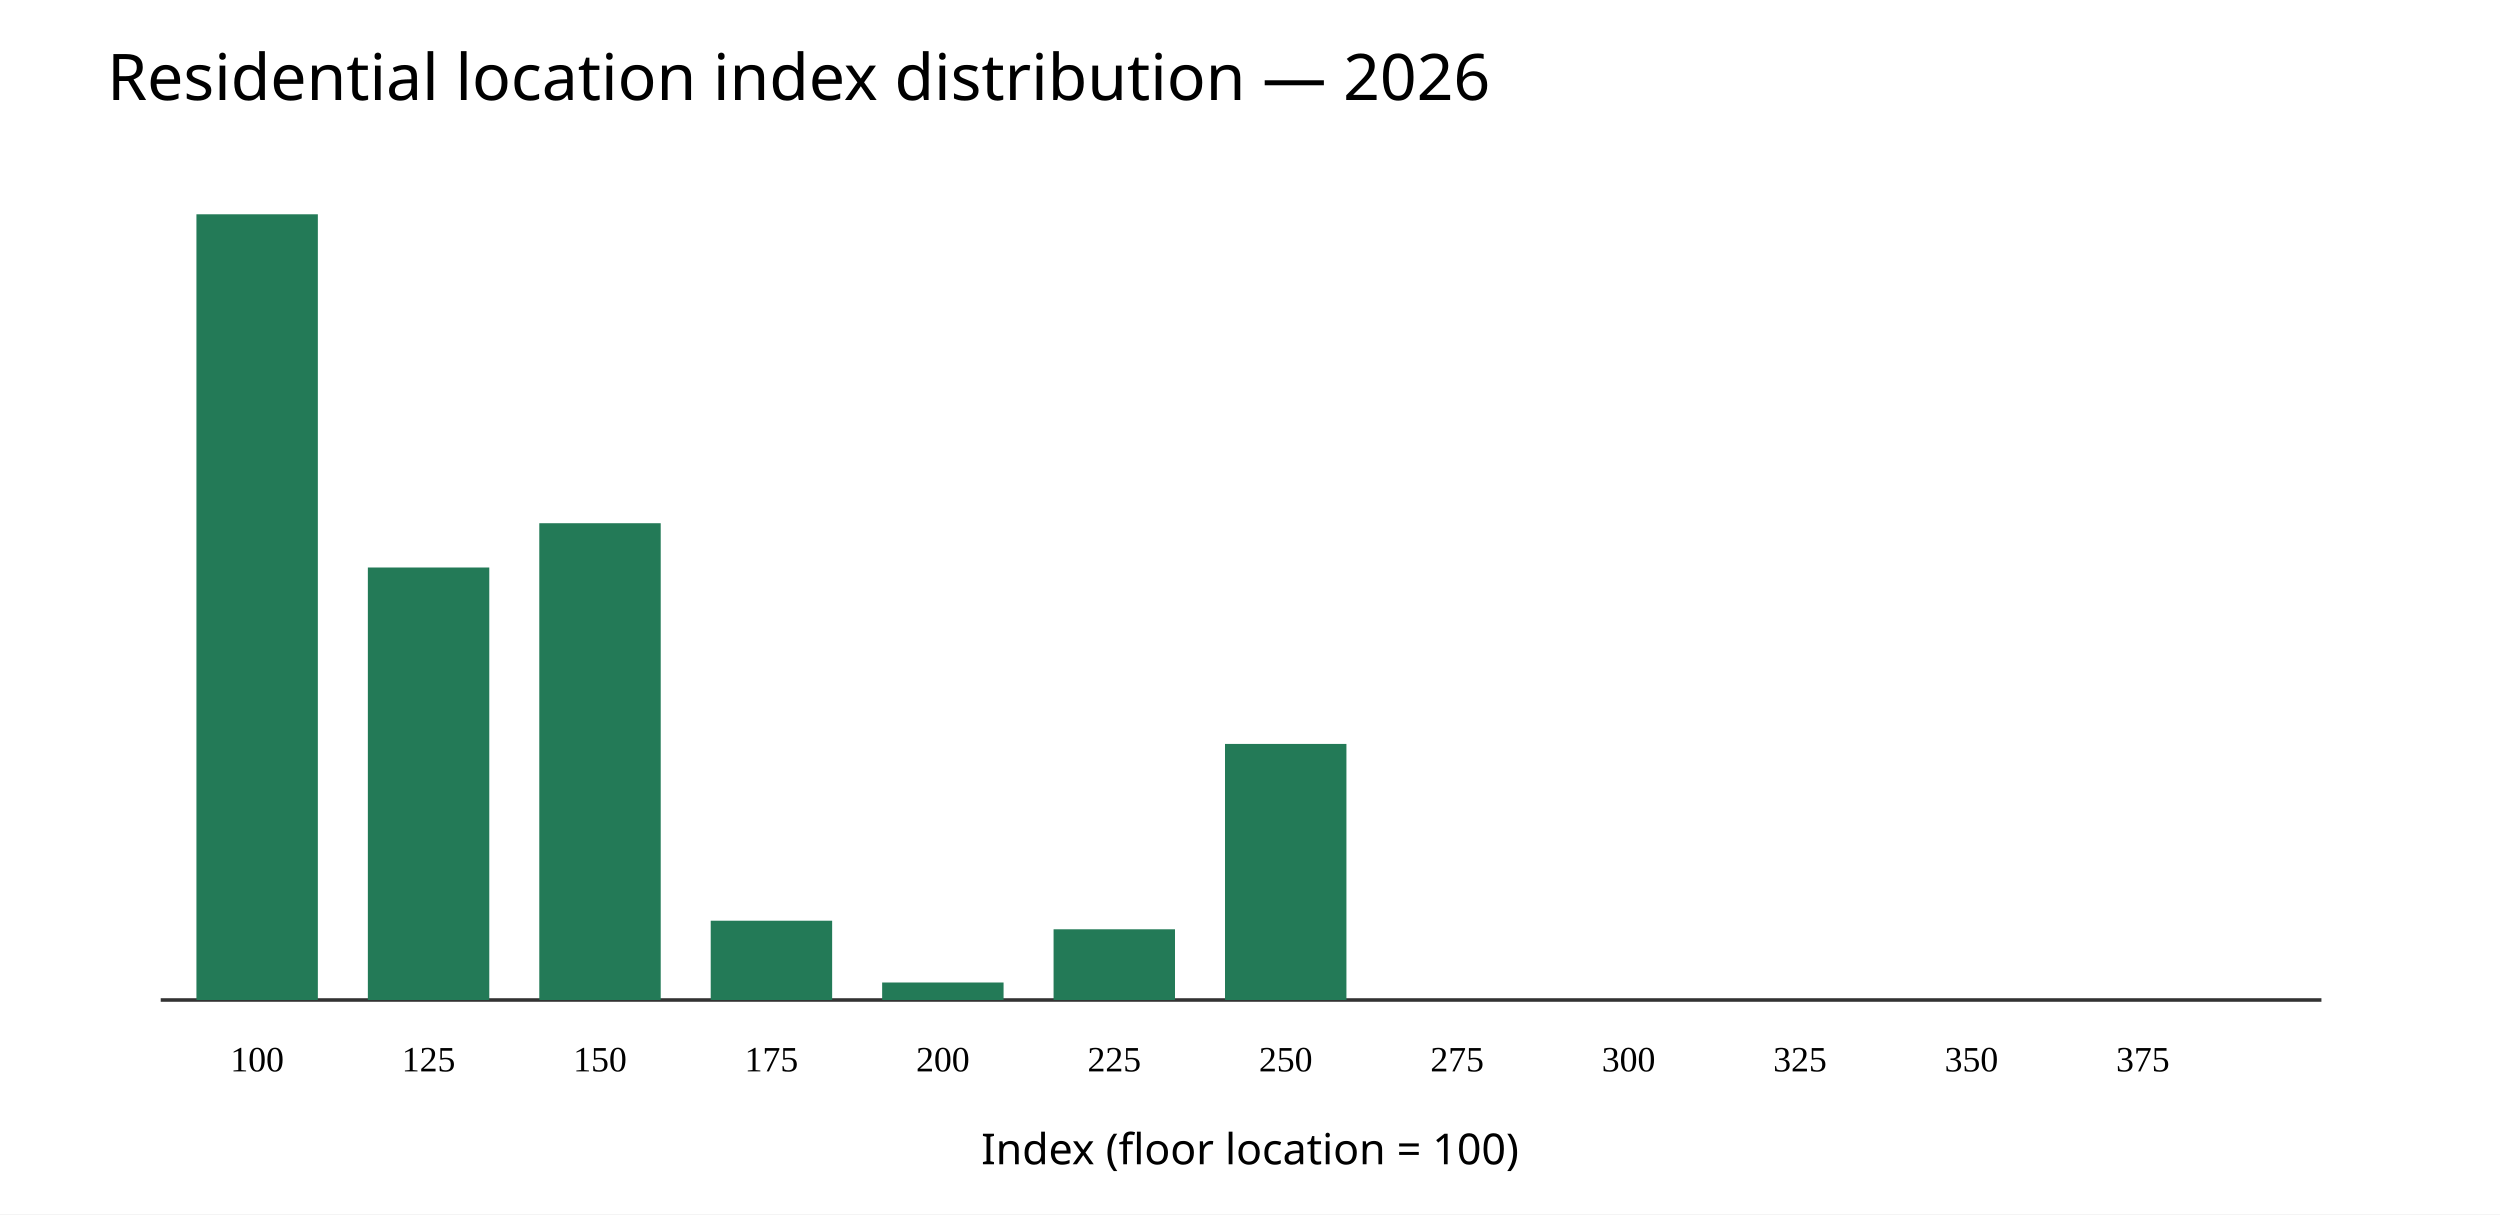
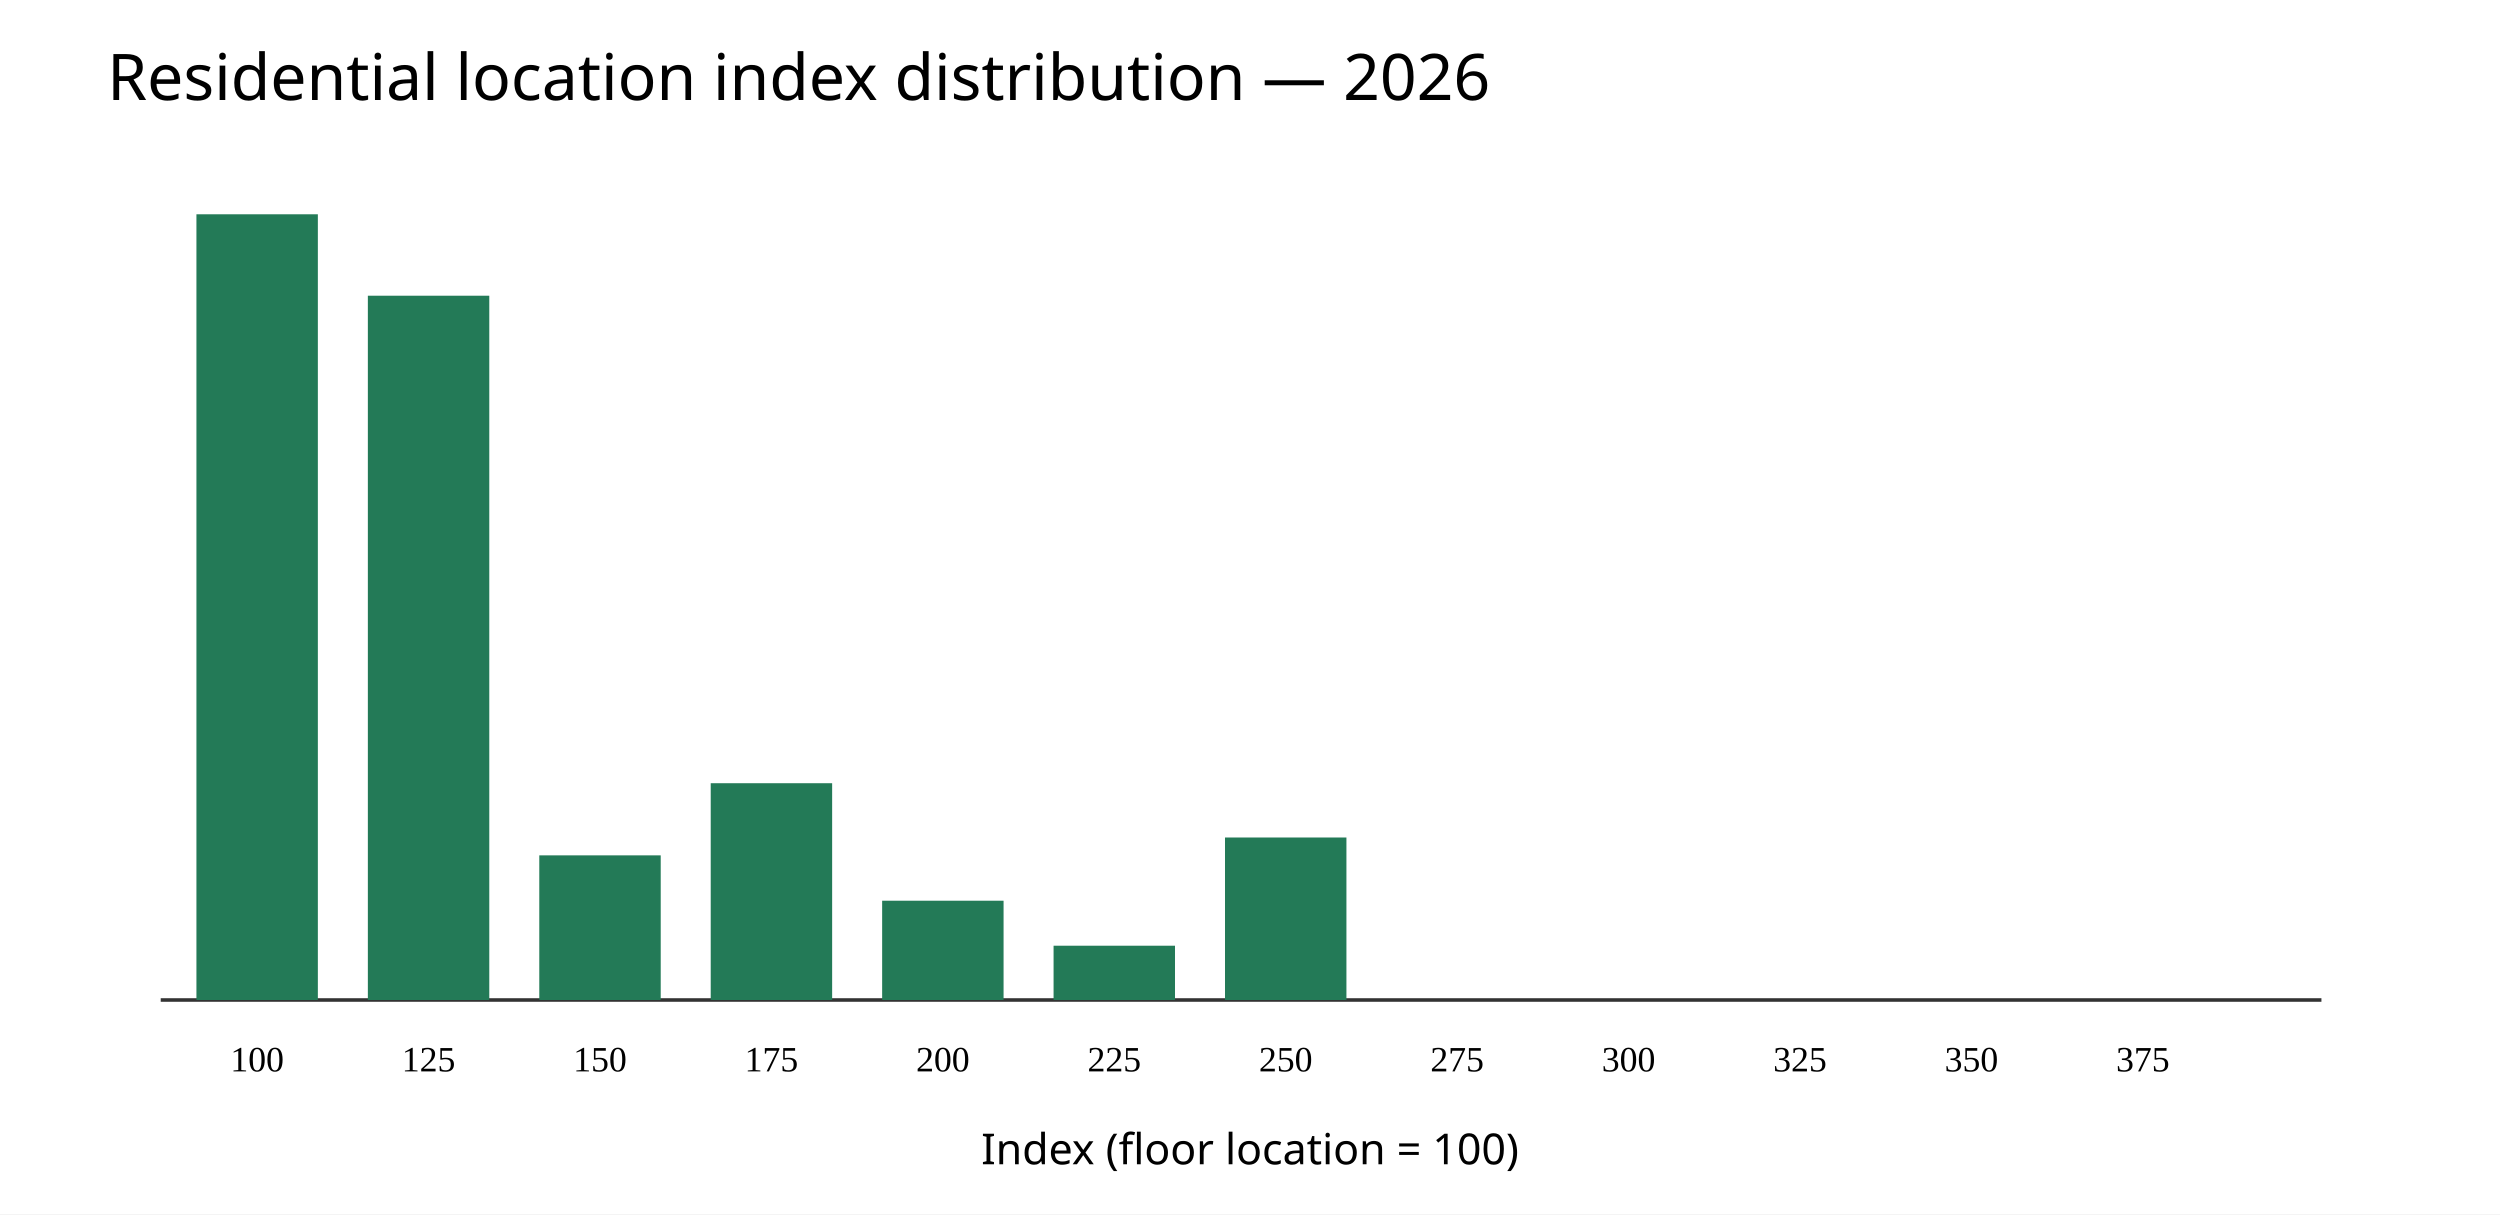
<svg xmlns="http://www.w3.org/2000/svg" width="700" height="340">
  <rect width="100%" height="100%" fill="white" />
  <text x="30" y="28" font-family="sans-serif" font-size="18">Residential location index distribution — 2026</text>
  <line x1="45" y1="280" x2="650" y2="280" stroke="#333" />
  <rect x="55" y="60.0" width="34" height="220.0" fill="#237a57" />
  <text x="72" y="300" text-anchor="middle" font-size="10">100</text>
-   <rect x="103" y="158.9" width="34" height="121.1" fill="#237a57" />
+   <rect x="103" y="82.8" width="34" height="197.2" fill="#237a57" />
  <text x="120" y="300" text-anchor="middle" font-size="10">125</text>
-   <rect x="151" y="146.5" width="34" height="133.5" fill="#237a57" />
+   <rect x="151" y="239.5" width="34" height="40.5" fill="#237a57" />
  <text x="168" y="300" text-anchor="middle" font-size="10">150</text>
-   <rect x="199" y="257.8" width="34" height="22.2" fill="#237a57" />
+   <rect x="199" y="219.3" width="34" height="60.7" fill="#237a57" />
  <text x="216" y="300" text-anchor="middle" font-size="10">175</text>
-   <rect x="247" y="275.1" width="34" height="4.9" fill="#237a57" />
+   <rect x="247" y="252.2" width="34" height="27.8" fill="#237a57" />
  <text x="264" y="300" text-anchor="middle" font-size="10">200</text>
-   <rect x="295" y="260.2" width="34" height="19.8" fill="#237a57" />
+   <rect x="295" y="264.8" width="34" height="15.2" fill="#237a57" />
  <text x="312" y="300" text-anchor="middle" font-size="10">225</text>
-   <rect x="343" y="208.3" width="34" height="71.7" fill="#237a57" />
+   <rect x="343" y="234.5" width="34" height="45.5" fill="#237a57" />
  <text x="360" y="300" text-anchor="middle" font-size="10">250</text>
  <rect x="391" y="280.0" width="34" height="0.0" fill="#237a57" />
  <text x="408" y="300" text-anchor="middle" font-size="10">275</text>
  <rect x="439" y="280.0" width="34" height="0.0" fill="#237a57" />
  <text x="456" y="300" text-anchor="middle" font-size="10">300</text>
  <rect x="487" y="280.0" width="34" height="0.0" fill="#237a57" />
  <text x="504" y="300" text-anchor="middle" font-size="10">325</text>
  <rect x="535" y="280.0" width="34" height="0.0" fill="#237a57" />
  <text x="552" y="300" text-anchor="middle" font-size="10">350</text>
  <rect x="583" y="280.0" width="34" height="0.0" fill="#237a57" />
  <text x="600" y="300" text-anchor="middle" font-size="10">375</text>
  <text x="350" y="326" text-anchor="middle" font-family="sans-serif" font-size="12">Index (floor location = 100)</text>
</svg>
